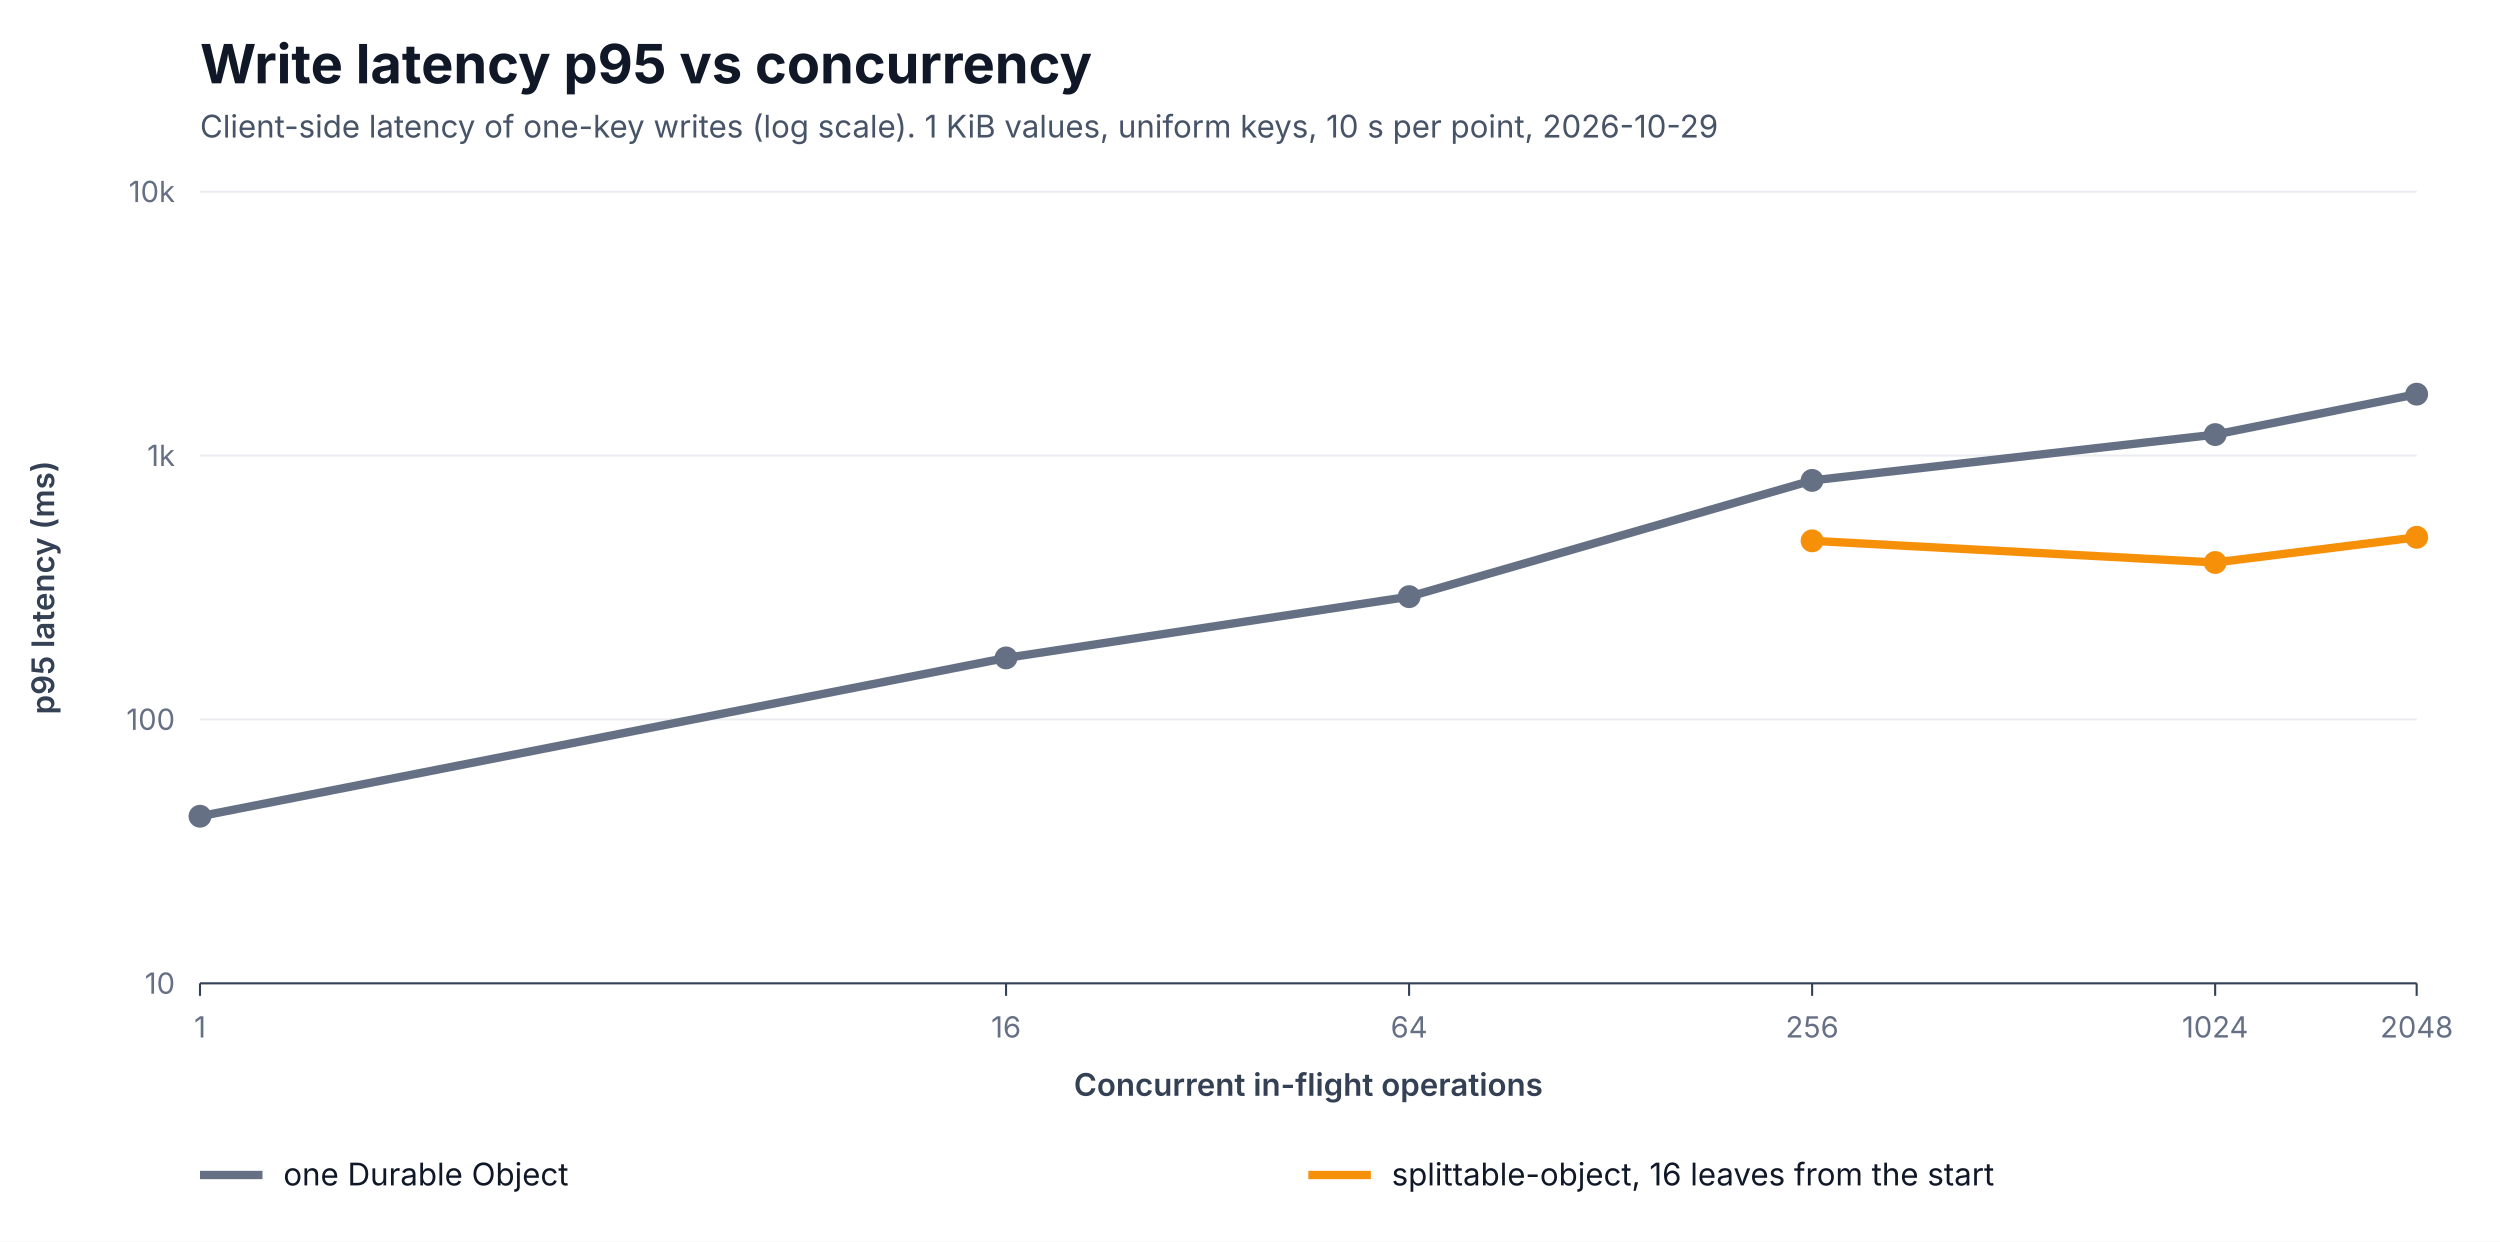
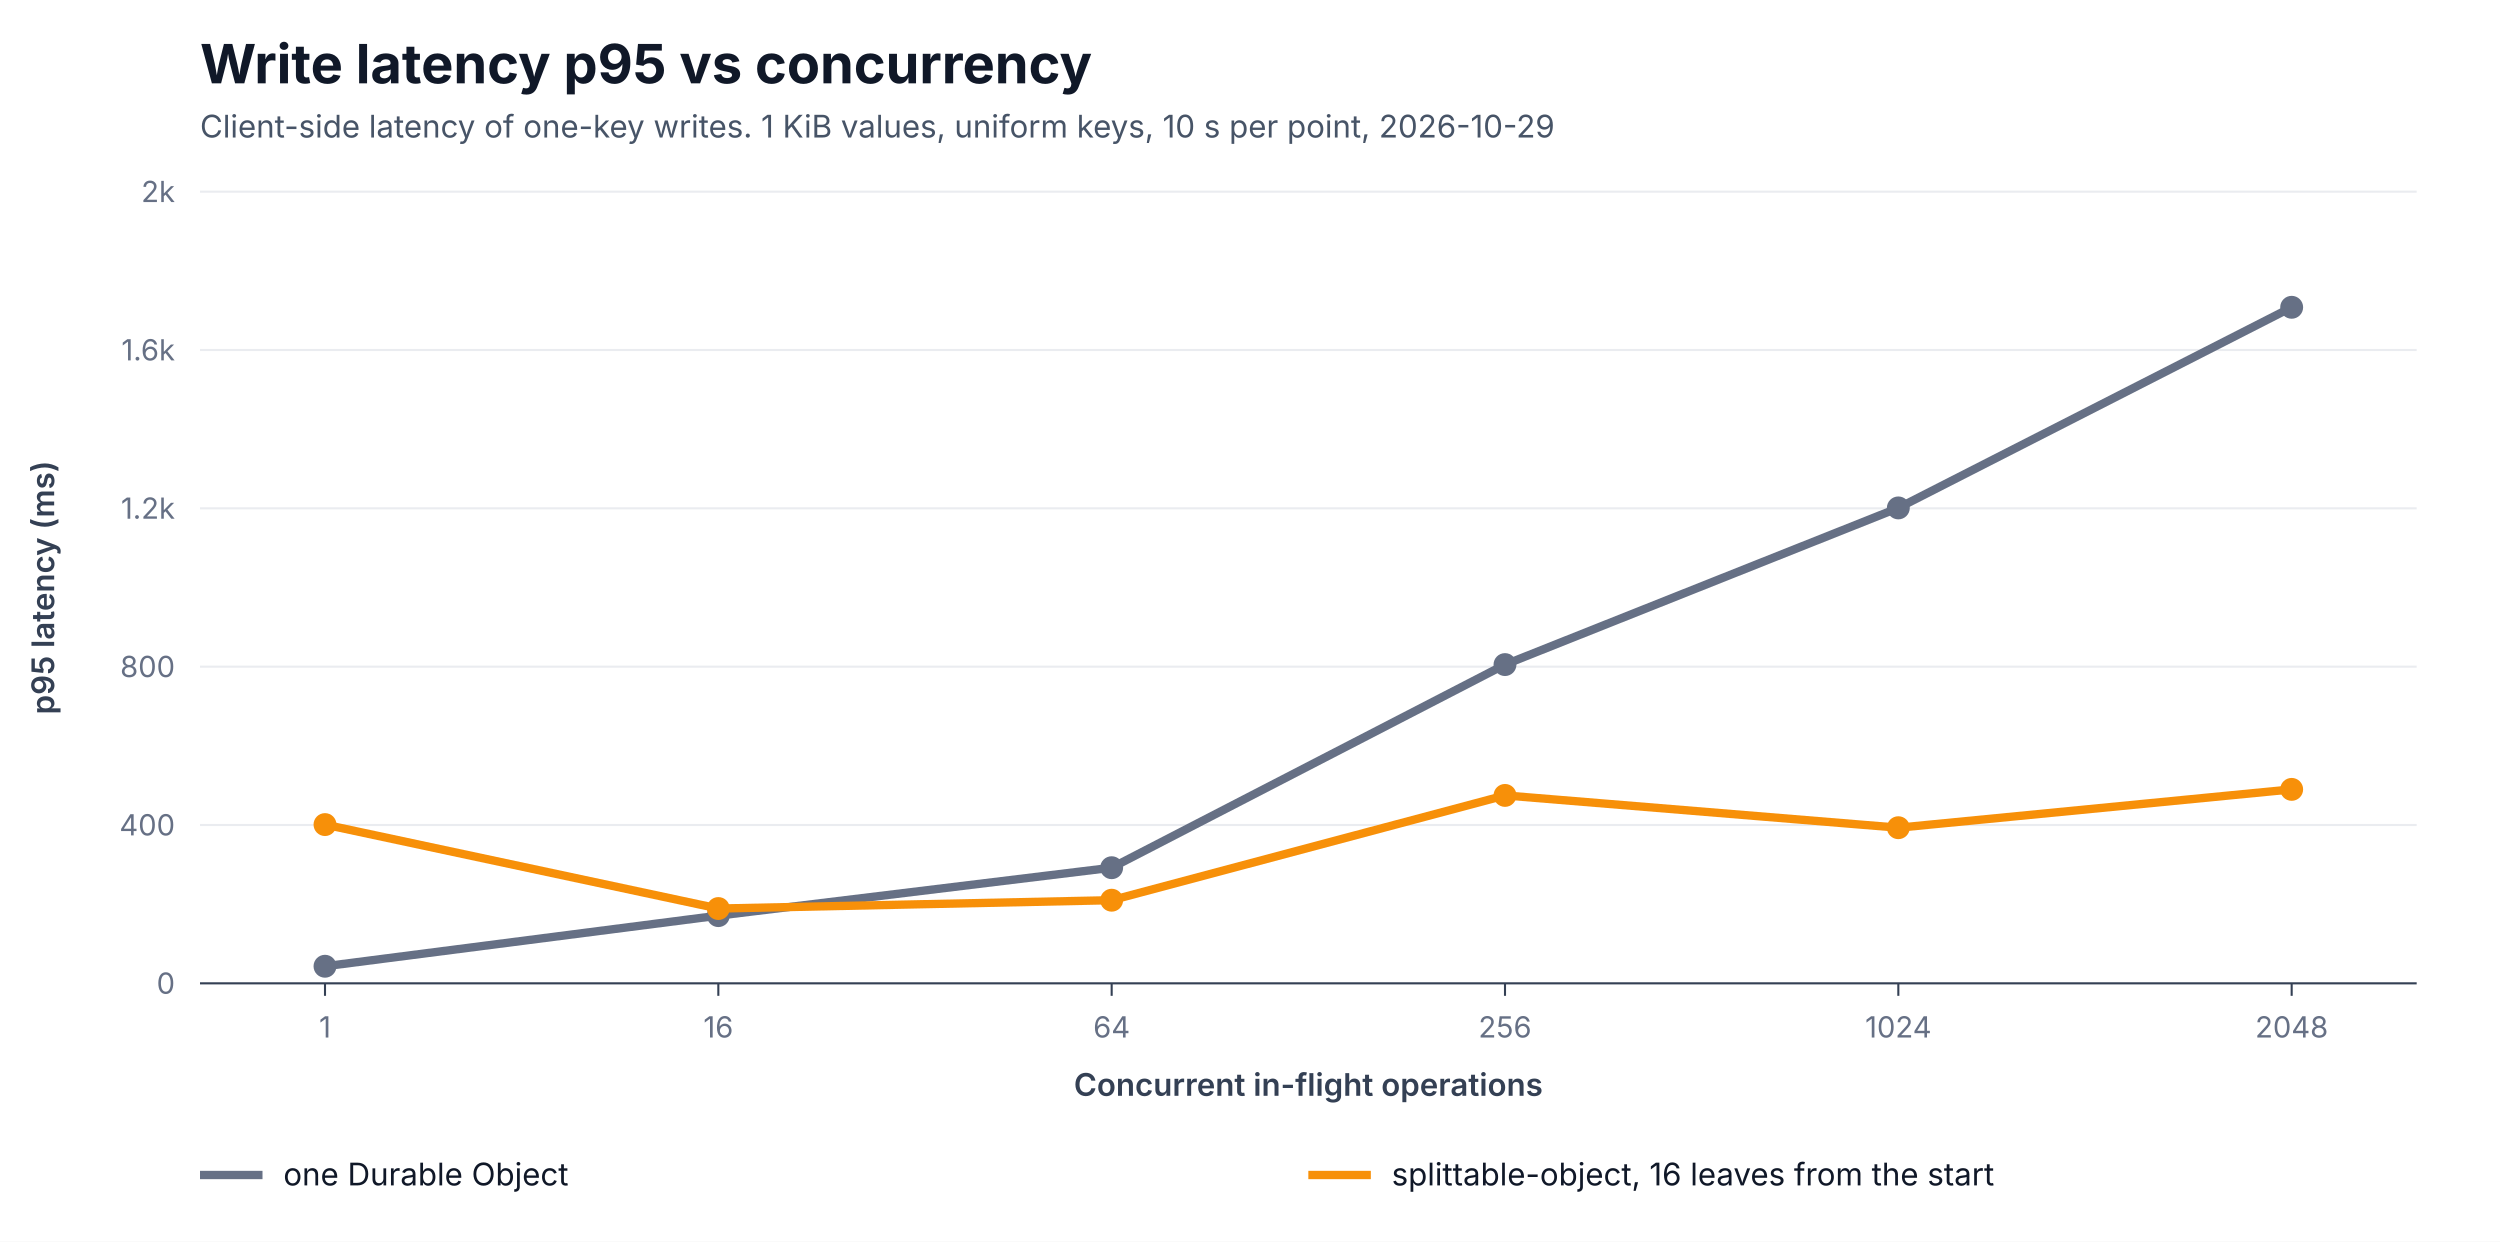
<svg xmlns="http://www.w3.org/2000/svg" width="1200" height="596" viewBox="0 0 1200 596">
  <style>text{font-family:Inter,ui-sans-serif,system-ui,-apple-system,sans-serif;fill:#101828}.title{font-size:26px;font-weight:700}.sub{font-size:15px;fill:#475467}.tick{font-size:14px;fill:#667085}.label{font-size:15px;font-weight:600;fill:#344054}.legend{font-size:15px}.grid{stroke:#eaecf0}.axisline{stroke:#344054}</style>
  <rect width="1200" height="596" fill="#fff" />
  <text x="96" y="40" class="title">Write latency p95 vs concurrency</text>
-   <text x="96" y="66" class="sub">Client-side latency of one-key writes (log scale). 1 KiB values, uniform keys, 10 s per point, 2026-10-29</text>
+   <text x="96" y="66" class="sub">Client-side latency of one-key writes. 1 KiB values, uniform keys, 10 s per point, 2026-10-29</text>
  <line x1="96" x2="1160" y1="472" y2="472" class="grid" />
-   <text x="84" y="477" text-anchor="end" class="tick">10</text>
-   <line x1="96" x2="1160" y1="345.333" y2="345.333" class="grid" />
-   <text x="84" y="350.333" text-anchor="end" class="tick">100</text>
-   <line x1="96" x2="1160" y1="218.667" y2="218.667" class="grid" />
-   <text x="84" y="223.667" text-anchor="end" class="tick">1k</text>
+   <text x="84" y="477" text-anchor="end" class="tick">0</text>
+   <line x1="96" x2="1160" y1="396" y2="396" class="grid" />
+   <text x="84" y="401" text-anchor="end" class="tick">400</text>
+   <line x1="96" x2="1160" y1="320" y2="320" class="grid" />
+   <text x="84" y="325" text-anchor="end" class="tick">800</text>
+   <line x1="96" x2="1160" y1="244" y2="244" class="grid" />
+   <text x="84" y="249" text-anchor="end" class="tick">1.2k</text>
+   <line x1="96" x2="1160" y1="168" y2="168" class="grid" />
+   <text x="84" y="173" text-anchor="end" class="tick">1.6k</text>
  <line x1="96" x2="1160" y1="92" y2="92" class="grid" />
-   <text x="84" y="97" text-anchor="end" class="tick">10k</text>
+   <text x="84" y="97" text-anchor="end" class="tick">2k</text>
  <line x1="96" x2="1160" y1="472" y2="472" class="axisline" />
-   <line x1="96" x2="96" y1="472" y2="478" class="axisline" />
-   <text x="96" y="498" text-anchor="middle" class="tick">1</text>
-   <line x1="482.909" x2="482.909" y1="472" y2="478" class="axisline" />
-   <text x="482.909" y="498" text-anchor="middle" class="tick">16</text>
-   <line x1="676.364" x2="676.364" y1="472" y2="478" class="axisline" />
-   <text x="676.364" y="498" text-anchor="middle" class="tick">64</text>
-   <line x1="869.818" x2="869.818" y1="472" y2="478" class="axisline" />
-   <text x="869.818" y="498" text-anchor="middle" class="tick">256</text>
-   <line x1="1063.273" x2="1063.273" y1="472" y2="478" class="axisline" />
-   <text x="1063.273" y="498" text-anchor="middle" class="tick">1024</text>
-   <line x1="1160" x2="1160" y1="472" y2="478" class="axisline" />
-   <text x="1160" y="498" text-anchor="middle" class="tick">2048</text>
-   <polyline points="96.0,391.8 482.9,315.8 676.4,286.4 869.8,230.6 1063.3,208.6 1160.0,189.2" fill="none" stroke="#667085" stroke-width="4" stroke-linejoin="round" />
-   <circle cx="96.0" cy="391.8" r="5.5" fill="#667085" />
-   <circle cx="482.9" cy="315.8" r="5.5" fill="#667085" />
-   <circle cx="676.4" cy="286.4" r="5.5" fill="#667085" />
-   <circle cx="869.8" cy="230.6" r="5.5" fill="#667085" />
-   <circle cx="1063.3" cy="208.6" r="5.5" fill="#667085" />
-   <circle cx="1160.0" cy="189.2" r="5.5" fill="#667085" />
-   <polyline points="869.8,259.6 1063.3,270.0 1160.0,257.9" fill="none" stroke="#f79009" stroke-width="4" stroke-linejoin="round" />
-   <circle cx="869.8" cy="259.6" r="5.5" fill="#f79009" />
-   <circle cx="1063.3" cy="270.0" r="5.5" fill="#f79009" />
-   <circle cx="1160.0" cy="257.9" r="5.5" fill="#f79009" />
+   <line x1="156" x2="156" y1="472" y2="478" class="axisline" />
+   <text x="156" y="498" text-anchor="middle" class="tick">1</text>
+   <line x1="344.8" x2="344.8" y1="472" y2="478" class="axisline" />
+   <text x="344.8" y="498" text-anchor="middle" class="tick">16</text>
+   <line x1="533.6" x2="533.6" y1="472" y2="478" class="axisline" />
+   <text x="533.6" y="498" text-anchor="middle" class="tick">64</text>
+   <line x1="722.4" x2="722.4" y1="472" y2="478" class="axisline" />
+   <text x="722.4" y="498" text-anchor="middle" class="tick">256</text>
+   <line x1="911.2" x2="911.2" y1="472" y2="478" class="axisline" />
+   <text x="911.2" y="498" text-anchor="middle" class="tick">1024</text>
+   <line x1="1100" x2="1100" y1="472" y2="478" class="axisline" />
+   <text x="1100" y="498" text-anchor="middle" class="tick">2048</text>
+   <polyline points="156.0,463.8 344.8,439.5 533.6,416.5 722.4,319.0 911.2,243.8 1100.0,147.5" fill="none" stroke="#667085" stroke-width="4" stroke-linejoin="round" />
+   <circle cx="156.0" cy="463.8" r="5.5" fill="#667085" />
+   <circle cx="344.8" cy="439.5" r="5.5" fill="#667085" />
+   <circle cx="533.6" cy="416.5" r="5.5" fill="#667085" />
+   <circle cx="722.4" cy="319.0" r="5.5" fill="#667085" />
+   <circle cx="911.2" cy="243.8" r="5.5" fill="#667085" />
+   <circle cx="1100.0" cy="147.5" r="5.5" fill="#667085" />
+   <polyline points="156.0,395.8 344.8,436.1 533.6,432.1 722.4,381.8 911.2,397.3 1100.0,378.9" fill="none" stroke="#f79009" stroke-width="4" stroke-linejoin="round" />
+   <circle cx="156.0" cy="395.8" r="5.5" fill="#f79009" />
+   <circle cx="344.8" cy="436.1" r="5.5" fill="#f79009" />
+   <circle cx="533.6" cy="432.1" r="5.5" fill="#f79009" />
+   <circle cx="722.4" cy="381.8" r="5.5" fill="#f79009" />
+   <circle cx="911.2" cy="397.3" r="5.5" fill="#f79009" />
+   <circle cx="1100.0" cy="378.9" r="5.5" fill="#f79009" />
  <text x="628" y="526" text-anchor="middle" class="label">Concurrent in-flight operations</text>
  <text transform="translate(26,282) rotate(-90)" text-anchor="middle" class="label">p95 latency (ms)</text>
  <g transform="translate(96,564)">
    <line x1="0" x2="30" y1="0" y2="0" stroke="#667085" stroke-width="4" />
    <text x="40" y="5" class="legend">one Durable Object</text>
  </g>
  <g transform="translate(628,564)">
    <line x1="0" x2="30" y1="0" y2="0" stroke="#f79009" stroke-width="4" />
    <text x="40" y="5" class="legend">splittable-object, 16 leaves from the start</text>
  </g>
</svg>
